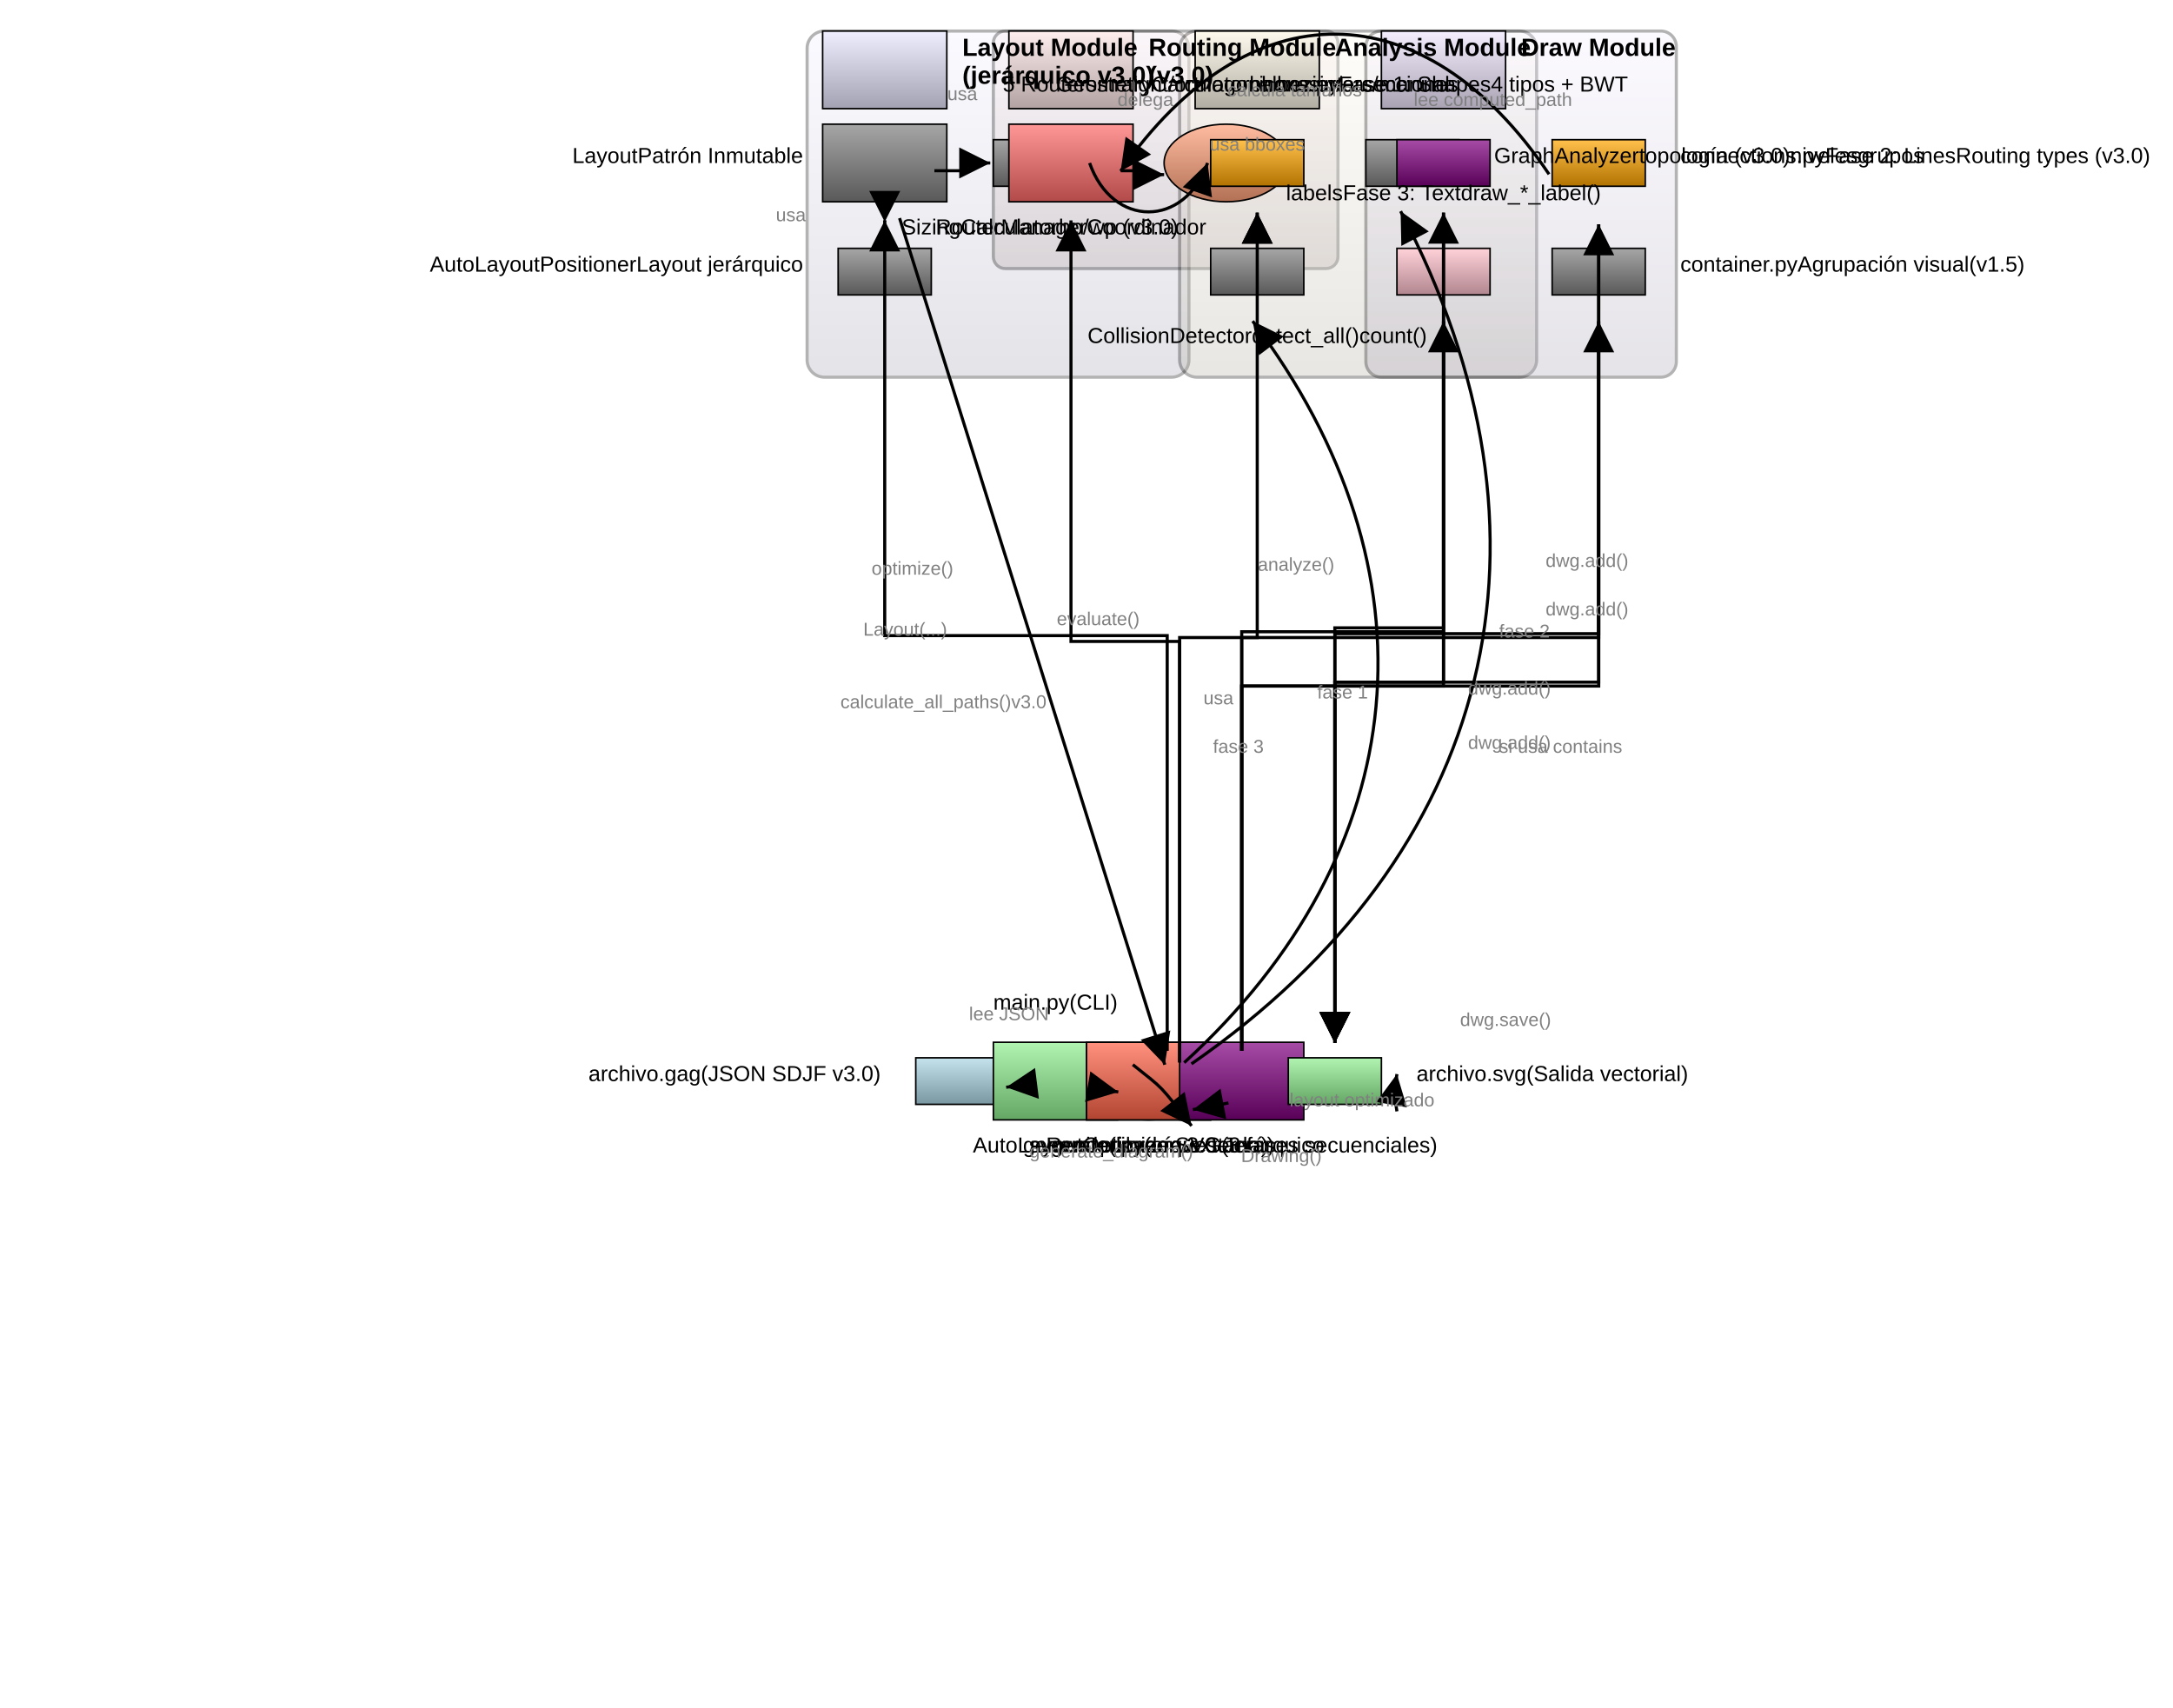
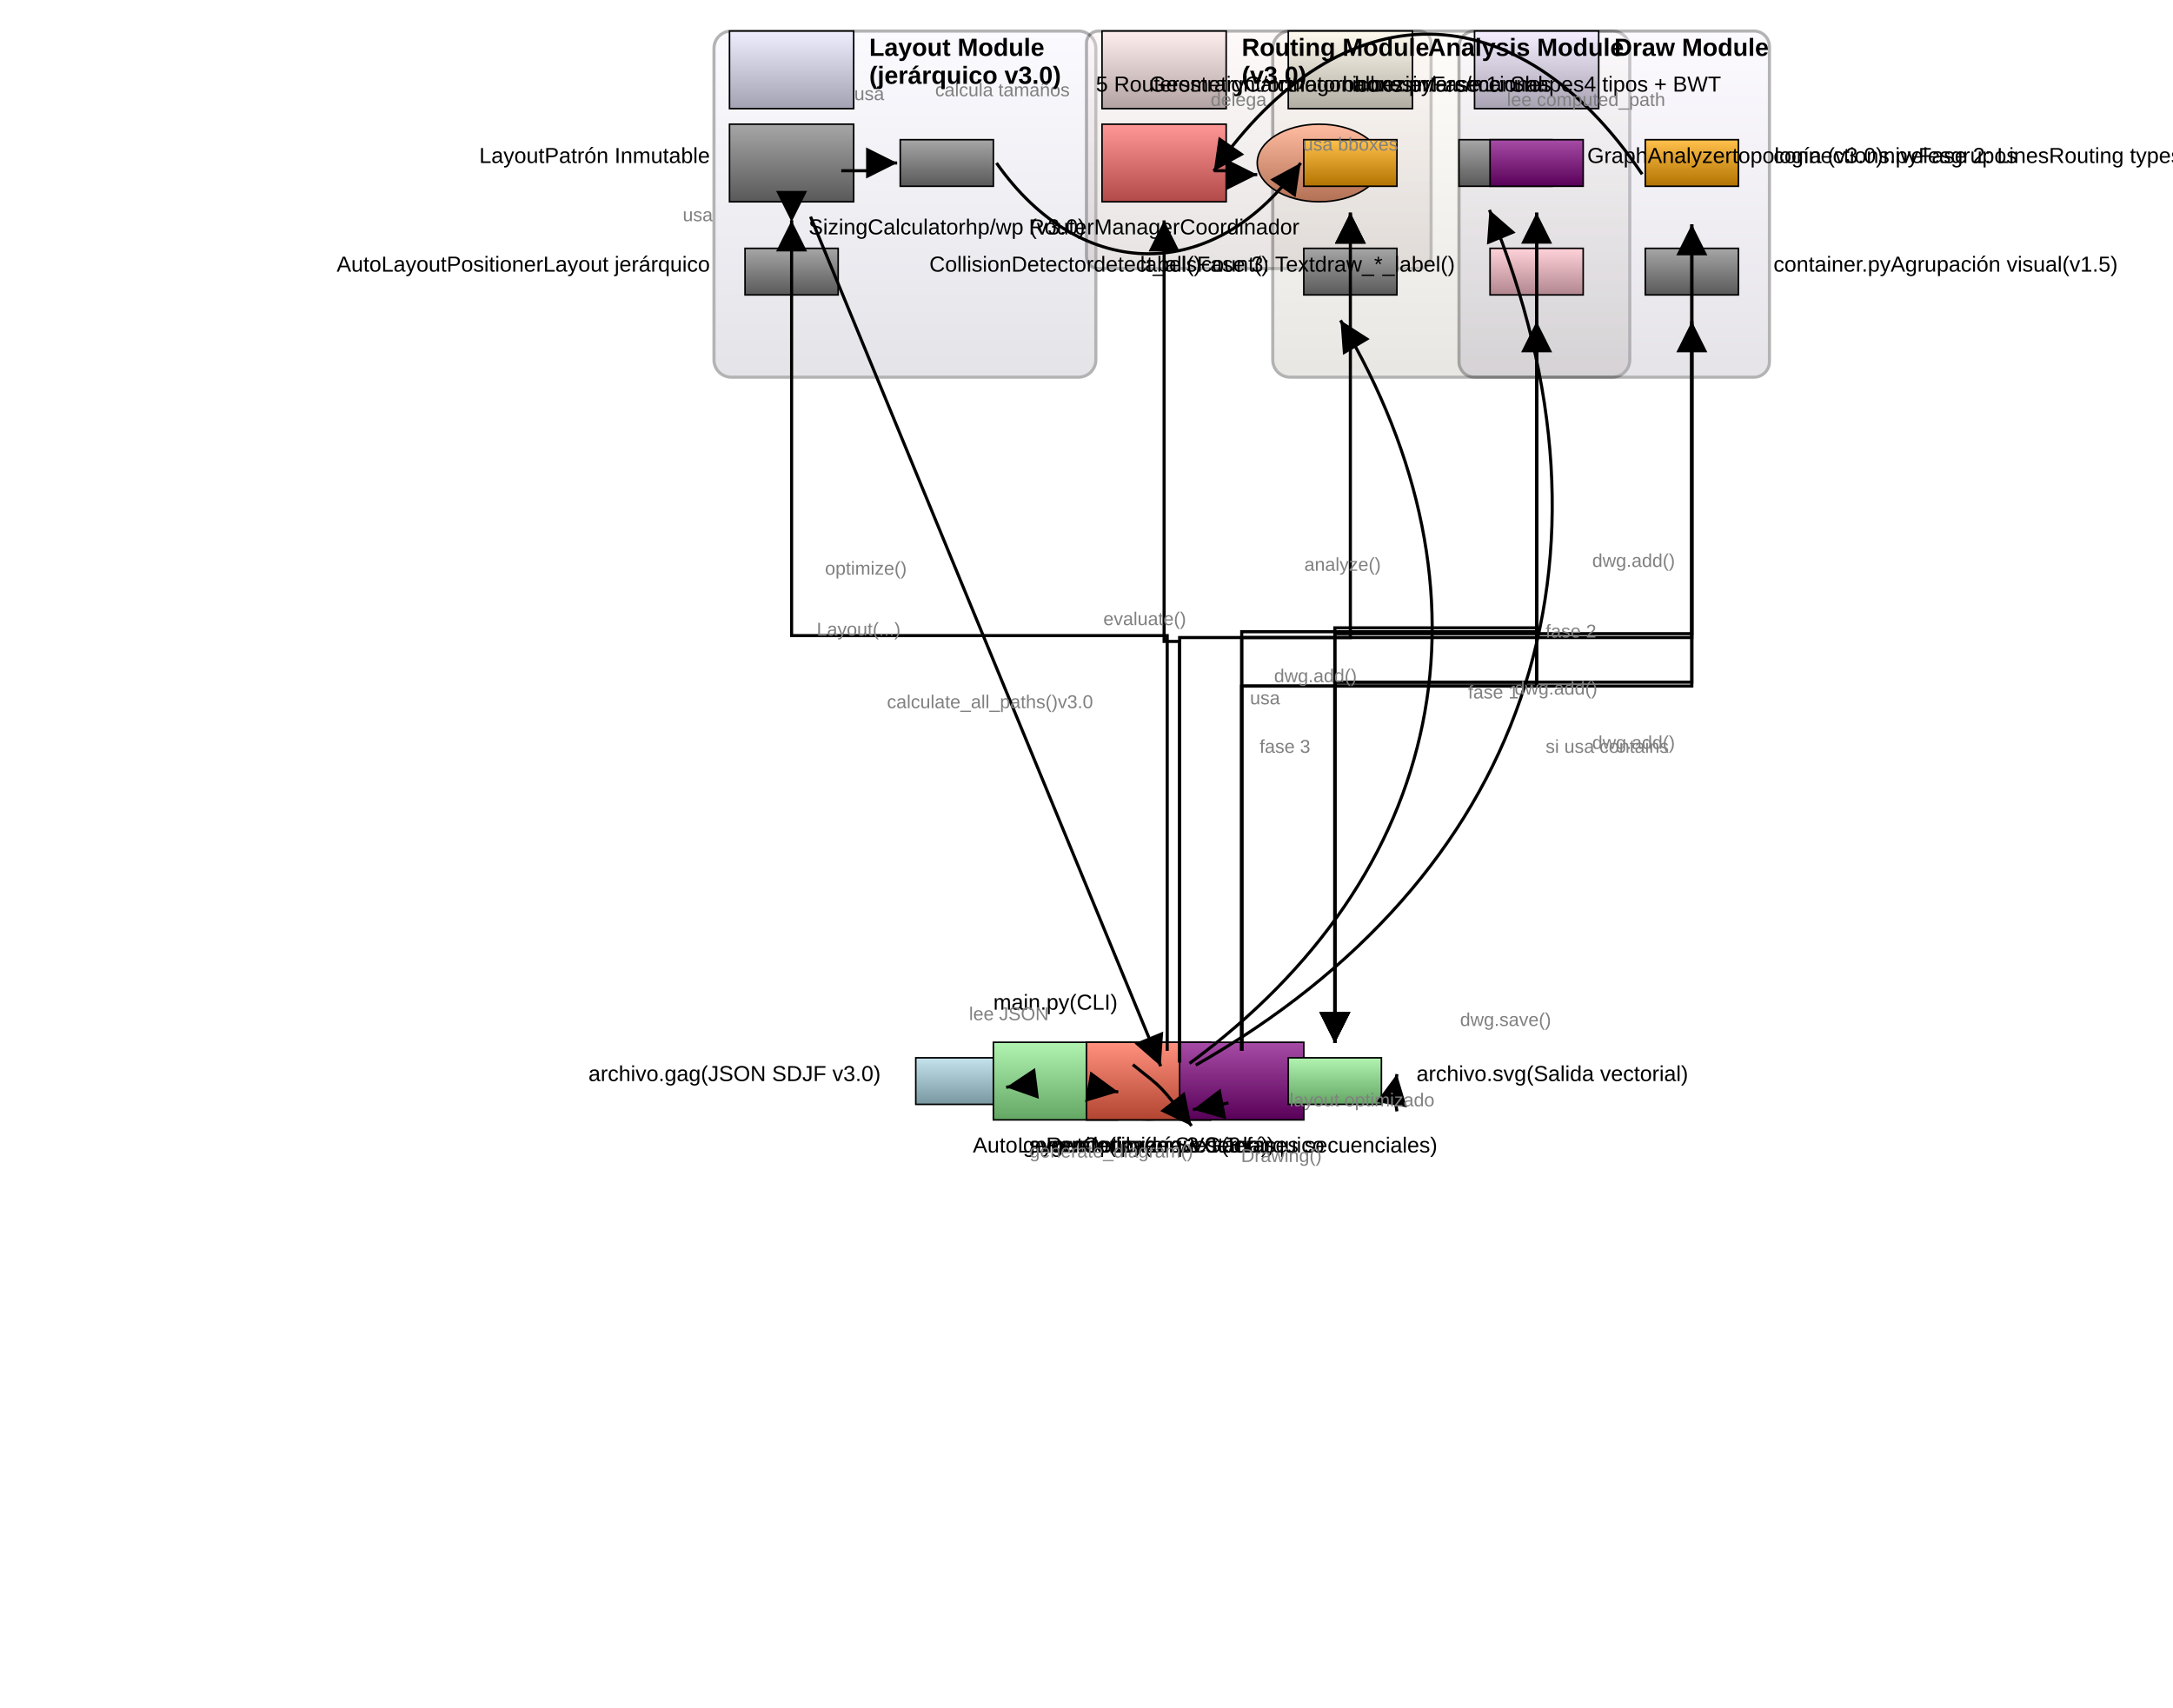
<svg xmlns="http://www.w3.org/2000/svg" baseProfile="full" height="1100" version="1.1" viewBox="0,0,1400,1100" width="1400">
  <defs>
    <marker id="arrow-end" markerHeight="10" markerWidth="10" orient="auto" refX="10" refY="5">
      <path d="M 0 0 L 10 5 L 0 10 z" fill="black" />
    </marker>
    <marker id="arrow-start" markerHeight="10" markerWidth="10" orient="auto" refX="0" refY="5">
      <path d="M 10 0 L 0 5 L 10 10 z" fill="black" />
    </marker>
    <linearGradient id="gradient-layout_container" x1="0%" x2="0%" y1="0%" y2="100%">
      <stop offset="0%" stop-color="#eeeeff" />
      <stop offset="100%" stop-color="#a2a2b2" />
    </linearGradient>
    <linearGradient id="gradient-layout_container_icon" x1="0%" x2="0%" y1="0%" y2="100%">
      <stop offset="0%" stop-color="#eeeeff" />
      <stop offset="100%" stop-color="#a2a2b2" />
    </linearGradient>
    <linearGradient id="gradient-routing_container" x1="0%" x2="0%" y1="0%" y2="100%">
      <stop offset="0%" stop-color="#ffeeee" />
      <stop offset="100%" stop-color="#b2a2a2" />
    </linearGradient>
    <linearGradient id="gradient-routing_container_icon" x1="0%" x2="0%" y1="0%" y2="100%">
      <stop offset="0%" stop-color="#ffeeee" />
      <stop offset="100%" stop-color="#b2a2a2" />
    </linearGradient>
    <linearGradient id="gradient-analysis_container" x1="0%" x2="0%" y1="0%" y2="100%">
      <stop offset="0%" stop-color="#fffaee" />
      <stop offset="100%" stop-color="#b2ada2" />
    </linearGradient>
    <linearGradient id="gradient-analysis_container_icon" x1="0%" x2="0%" y1="0%" y2="100%">
      <stop offset="0%" stop-color="#fffaee" />
      <stop offset="100%" stop-color="#b2ada2" />
    </linearGradient>
    <linearGradient id="gradient-draw_container" x1="0%" x2="0%" y1="0%" y2="100%">
      <stop offset="0%" stop-color="#f4eeff" />
      <stop offset="100%" stop-color="#a8a2b2" />
    </linearGradient>
    <linearGradient id="gradient-draw_container_icon" x1="0%" x2="0%" y1="0%" y2="100%">
      <stop offset="0%" stop-color="#f4eeff" />
      <stop offset="100%" stop-color="#a8a2b2" />
    </linearGradient>
    <linearGradient id="gradient-input" x1="0%" x2="0%" y1="0%" y2="100%">
      <stop offset="0%" stop-color="#c5e3ed" />
      <stop offset="100%" stop-color="#7997a1" />
    </linearGradient>
    <linearGradient id="gradient-main" x1="0%" x2="0%" y1="0%" y2="100%">
      <stop offset="0%" stop-color="#b1f3b1" />
      <stop offset="100%" stop-color="#64a664" />
    </linearGradient>
    <linearGradient id="gradient-generator" x1="0%" x2="0%" y1="0%" y2="100%">
      <stop offset="0%" stop-color="#ffe34c" />
      <stop offset="100%" stop-color="#b29600" />
    </linearGradient>
    <linearGradient id="gradient-svgwrite" x1="0%" x2="0%" y1="0%" y2="100%">
      <stop offset="0%" stop-color="#4cffff" />
      <stop offset="100%" stop-color="#00b2b2" />
    </linearGradient>
    <linearGradient id="gradient-layout" x1="0%" x2="0%" y1="0%" y2="100%">
      <stop offset="0%" stop-color="#a6a6a6" />
      <stop offset="100%" stop-color="#595959" />
    </linearGradient>
    <linearGradient id="gradient-sizing" x1="0%" x2="0%" y1="0%" y2="100%">
      <stop offset="0%" stop-color="#a6a6a6" />
      <stop offset="100%" stop-color="#595959" />
    </linearGradient>
    <linearGradient id="gradient-positioner" x1="0%" x2="0%" y1="0%" y2="100%">
      <stop offset="0%" stop-color="#a6a6a6" />
      <stop offset="100%" stop-color="#595959" />
    </linearGradient>
    <linearGradient id="gradient-optimizer" x1="0%" x2="0%" y1="0%" y2="100%">
      <stop offset="0%" stop-color="#ff917e" />
      <stop offset="100%" stop-color="#b24531" />
    </linearGradient>
    <linearGradient id="gradient-router_mgr" x1="0%" x2="0%" y1="0%" y2="100%">
      <stop offset="0%" stop-color="#ff9797" />
      <stop offset="100%" stop-color="#b24a4a" />
    </linearGradient>
    <linearGradient id="gradient-routers" x1="0%" x2="0%" y1="0%" y2="100%">
      <stop offset="0%" stop-color="#ffbca1" />
      <stop offset="100%" stop-color="#b27055" />
    </linearGradient>
    <linearGradient id="gradient-geometry" x1="0%" x2="0%" y1="0%" y2="100%">
      <stop offset="0%" stop-color="#ffc04c" />
      <stop offset="100%" stop-color="#b27300" />
    </linearGradient>
    <linearGradient id="gradient-graph" x1="0%" x2="0%" y1="0%" y2="100%">
      <stop offset="0%" stop-color="#a6a6a6" />
      <stop offset="100%" stop-color="#595959" />
    </linearGradient>
    <linearGradient id="gradient-collision" x1="0%" x2="0%" y1="0%" y2="100%">
      <stop offset="0%" stop-color="#a6a6a6" />
      <stop offset="100%" stop-color="#595959" />
    </linearGradient>
    <linearGradient id="gradient-render" x1="0%" x2="0%" y1="0%" y2="100%">
      <stop offset="0%" stop-color="#a64ca6" />
      <stop offset="100%" stop-color="#590059" />
    </linearGradient>
    <linearGradient id="gradient-icons" x1="0%" x2="0%" y1="0%" y2="100%">
      <stop offset="0%" stop-color="#a64ca6" />
      <stop offset="100%" stop-color="#590059" />
    </linearGradient>
    <linearGradient id="gradient-connections" x1="0%" x2="0%" y1="0%" y2="100%">
      <stop offset="0%" stop-color="#ffc04c" />
      <stop offset="100%" stop-color="#b27300" />
    </linearGradient>
    <linearGradient id="gradient-labels" x1="0%" x2="0%" y1="0%" y2="100%">
      <stop offset="0%" stop-color="#ffd2da" />
      <stop offset="100%" stop-color="#b2868e" />
    </linearGradient>
    <linearGradient id="gradient-containers" x1="0%" x2="0%" y1="0%" y2="100%">
      <stop offset="0%" stop-color="#a6a6a6" />
      <stop offset="100%" stop-color="#595959" />
    </linearGradient>
    <linearGradient id="gradient-output" x1="0%" x2="0%" y1="0%" y2="100%">
      <stop offset="0%" stop-color="#b1f3b1" />
      <stop offset="100%" stop-color="#64a664" />
    </linearGradient>
  </defs>
-   <rect fill="url(#gradient-layout_container)" height="223" opacity="0.3" rx="11.15" ry="11.15" stroke="black" stroke-width="2" width="246" x="520.0" y="20" />
-   <rect fill="url(#gradient-layout_container_icon)" height="50" stroke="black" width="80" x="530.0" y="20" />
-   <rect fill="url(#gradient-routing_container)" height="153" opacity="0.3" rx="7.65" ry="7.65" stroke="black" stroke-width="2" width="222" x="640.0" y="20" />
-   <rect fill="url(#gradient-routing_container_icon)" height="50" stroke="black" width="80" x="650.0" y="20" />
-   <rect fill="url(#gradient-analysis_container)" height="223" opacity="0.3" rx="11.15" ry="11.15" stroke="black" stroke-width="2" width="230" x="760.0" y="20" />
-   <rect fill="url(#gradient-analysis_container_icon)" height="50" stroke="black" width="80" x="770.0" y="20" />
-   <rect fill="url(#gradient-draw_container)" height="223" opacity="0.3" rx="10.0" ry="10.0" stroke="black" stroke-width="2" width="200" x="880.0" y="20" />
-   <rect fill="url(#gradient-draw_container_icon)" height="50" stroke="black" width="80" x="890.0" y="20" />
+   <rect fill="url(#gradient-layout_container)" height="223" opacity="0.3" rx="11.15" ry="11.15" stroke="black" stroke-width="2" width="246" x="460.0" y="20" />
+   <rect fill="url(#gradient-layout_container_icon)" height="50" stroke="black" width="80" x="470.0" y="20" />
+   <rect fill="url(#gradient-routing_container)" height="153" opacity="0.3" rx="7.65" ry="7.65" stroke="black" stroke-width="2" width="222" x="700.0" y="20" />
+   <rect fill="url(#gradient-routing_container_icon)" height="50" stroke="black" width="80" x="710.0" y="20" />
+   <rect fill="url(#gradient-analysis_container)" height="223" opacity="0.3" rx="11.15" ry="11.15" stroke="black" stroke-width="2" width="230" x="820.0" y="20" />
+   <rect fill="url(#gradient-analysis_container_icon)" height="50" stroke="black" width="80" x="830.0" y="20" />
+   <rect fill="url(#gradient-draw_container)" height="223" opacity="0.3" rx="10.0" ry="10.0" stroke="black" stroke-width="2" width="200" x="940.0" y="20" />
+   <rect fill="url(#gradient-draw_container_icon)" height="50" stroke="black" width="80" x="950.0" y="20" />
  <rect fill="url(#gradient-input)" height="30.0" stroke="black" width="60.0" x="590.0" y="681.5" />
  <rect fill="url(#gradient-main)" height="50" stroke="black" width="80" x="640.0" y="671.5" />
  <rect fill="url(#gradient-generator)" height="50" stroke="black" width="80" x="700.0" y="671.5" />
  <ellipse cx="740.0" cy="696.5" fill="url(#gradient-svgwrite)" rx="40.0" ry="25.0" stroke="black" />
-   <rect fill="url(#gradient-layout)" height="50" stroke="black" width="80" x="530.0" y="80" />
-   <rect fill="url(#gradient-sizing)" height="30.0" stroke="black" width="60.0" x="640.0" y="90.0" />
-   <rect fill="url(#gradient-positioner)" height="30.0" stroke="black" width="60.0" x="540.0" y="160.0" />
+   <rect fill="url(#gradient-layout)" height="50" stroke="black" width="80" x="470.0" y="80" />
+   <rect fill="url(#gradient-sizing)" height="30.0" stroke="black" width="60.0" x="580.0" y="90.0" />
+   <rect fill="url(#gradient-positioner)" height="30.0" stroke="black" width="60.0" x="480.0" y="160.0" />
  <rect fill="url(#gradient-optimizer)" height="50" stroke="black" width="80" x="700.0" y="671.5" />
-   <rect fill="url(#gradient-router_mgr)" height="50" stroke="black" width="80" x="650.0" y="80" />
-   <ellipse cx="790.0" cy="105.0" fill="url(#gradient-routers)" rx="40.0" ry="25.0" stroke="black" />
-   <rect fill="url(#gradient-geometry)" height="30.0" stroke="black" width="60.0" x="780.0" y="90.0" />
-   <rect fill="url(#gradient-graph)" height="30.0" stroke="black" width="60.0" x="880.0" y="90.0" />
-   <rect fill="url(#gradient-collision)" height="30.0" stroke="black" width="60.0" x="780.0" y="160.0" />
+   <rect fill="url(#gradient-router_mgr)" height="50" stroke="black" width="80" x="710.0" y="80" />
+   <ellipse cx="850.0" cy="105.0" fill="url(#gradient-routers)" rx="40.0" ry="25.0" stroke="black" />
+   <rect fill="url(#gradient-geometry)" height="30.0" stroke="black" width="60.0" x="840.0" y="90.0" />
+   <rect fill="url(#gradient-graph)" height="30.0" stroke="black" width="60.0" x="940.0" y="90.0" />
+   <rect fill="url(#gradient-collision)" height="30.0" stroke="black" width="60.0" x="840.0" y="160.0" />
  <rect fill="url(#gradient-render)" height="50" stroke="black" width="80" x="760.0" y="671.5" />
-   <rect fill="url(#gradient-icons)" height="30.0" stroke="black" width="60.0" x="900.0" y="90.0" />
-   <rect fill="url(#gradient-connections)" height="30.0" stroke="black" width="60.0" x="1000.0" y="90.0" />
-   <rect fill="url(#gradient-labels)" height="30.0" stroke="black" width="60.0" x="900.0" y="160.0" />
-   <rect fill="url(#gradient-containers)" height="30.0" stroke="black" width="60.0" x="1000.0" y="160.0" />
+   <rect fill="url(#gradient-icons)" height="30.0" stroke="black" width="60.0" x="960.0" y="90.0" />
+   <rect fill="url(#gradient-connections)" height="30.0" stroke="black" width="60.0" x="1060.0" y="90.0" />
+   <rect fill="url(#gradient-labels)" height="30.0" stroke="black" width="60.0" x="960.0" y="160.0" />
+   <rect fill="url(#gradient-containers)" height="30.0" stroke="black" width="60.0" x="1060.0" y="160.0" />
  <rect fill="url(#gradient-output)" height="30.0" stroke="black" width="60.0" x="830.0" y="681.5" />
  <line marker-end="url(#arrow-end)" stroke="black" stroke-width="2" x1="651.753" x2="648.247" y1="700.031" y2="700.469" />
  <line marker-end="url(#arrow-end)" stroke="black" stroke-width="2" x1="711.528" x2="720.472" y1="701.974" y2="703.526" />
  <path d="M 729.839,685.916 C 750.5,702.433 746.5,698.267 767.701,725.355" fill="none" marker-end="url(#arrow-end)" stroke="black" stroke-width="2" />
-   <polyline fill="none" marker-end="url(#arrow-end)" points="752.0,677.0 752.0,409.5 570.0,409.5 570.0,142.0" stroke="black" stroke-width="2" />
-   <polyline fill="none" marker-end="url(#arrow-end)" points="602.0,110.0 620.0,110.0 620.0,105.0 638.0,105.0" stroke="black" stroke-width="2" />
-   <polyline fill="none" marker-end="url(#arrow-end)" points="570.0,142.0 570.0,143.0" stroke="black" stroke-width="2" />
-   <line marker-end="url(#arrow-end)" stroke="black" stroke-width="2" x1="579.566" x2="750.434" y1="140.537" y2="685.963" />
-   <polyline fill="none" marker-end="url(#arrow-end)" points="760.0,684.5 760.0,413.25 690.0,413.25 690.0,142.0" stroke="black" stroke-width="2" />
-   <polyline fill="none" marker-end="url(#arrow-end)" points="722.0,110.0 740.0,110.0 740.0,112.5 750.0,112.5" stroke="black" stroke-width="2" />
-   <polyline fill="none" marker-end="url(#arrow-end)" points="760.0,684.5 760.0,410.75 810.0,410.75 810.0,137.0" stroke="black" stroke-width="2" />
-   <path d="M 767.624,685.421 C 962.875,550.167 1012.875,346.333 902.376,136.079" fill="none" marker-end="url(#arrow-end)" stroke="black" stroke-width="2" />
-   <path d="M 762.942,684.636 C 912.042,548.5 928.708,368.0 807.058,206.864" fill="none" marker-end="url(#arrow-end)" stroke="black" stroke-width="2" />
-   <polyline fill="none" marker-end="url(#arrow-end)" points="810.0,143.0 810.0,137.0" stroke="black" stroke-width="2" />
-   <path d="M 702.0,105.0 C 716.667,147.0 763.333,147.0 778.0,105.0" fill="none" marker-end="url(#arrow-end)" stroke="black" stroke-width="2" />
+   <polyline fill="none" marker-end="url(#arrow-end)" points="752.0,677.0 752.0,409.5 510.0,409.5 510.0,142.0" stroke="black" stroke-width="2" />
+   <polyline fill="none" marker-end="url(#arrow-end)" points="542.0,110.0 560.0,110.0 560.0,105.0 578.0,105.0" stroke="black" stroke-width="2" />
+   <polyline fill="none" marker-end="url(#arrow-end)" points="510.0,142.0 510.0,143.0" stroke="black" stroke-width="2" />
+   <line marker-end="url(#arrow-end)" stroke="black" stroke-width="2" x1="522.195" x2="747.805" y1="139.585" y2="686.915" />
+   <polyline fill="none" marker-end="url(#arrow-end)" points="760.0,684.5 760.0,413.25 750.0,413.25 750.0,142.0" stroke="black" stroke-width="2" />
+   <polyline fill="none" marker-end="url(#arrow-end)" points="782.0,110.0 800.0,110.0 800.0,112.5 810.0,112.5" stroke="black" stroke-width="2" />
+   <polyline fill="none" marker-end="url(#arrow-end)" points="760.0,684.5 760.0,410.75 870.0,410.75 870.0,137.0" stroke="black" stroke-width="2" />
+   <path d="M 770.394,686.235 C 982.875,565.167 1052.875,361.333 959.606,135.265" fill="none" marker-end="url(#arrow-end)" stroke="black" stroke-width="2" />
+   <path d="M 766.37,685.14 C 932.042,563.5 968.708,383.0 863.63,206.36" fill="none" marker-end="url(#arrow-end)" stroke="black" stroke-width="2" />
+   <polyline fill="none" marker-end="url(#arrow-end)" points="870.0,143.0 870.0,137.0" stroke="black" stroke-width="2" />
+   <path d="M 642.0,105.0 C 696.667,183.0 783.333,183.0 838.0,105.0" fill="none" marker-end="url(#arrow-end)" stroke="black" stroke-width="2" />
  <line marker-end="url(#arrow-end)" stroke="black" stroke-width="2" x1="791.452" x2="768.548" y1="710.603" y2="714.897" />
-   <polyline fill="none" marker-end="url(#arrow-end)" points="800.0,677.0 800.0,407.0 930.0,407.0 930.0,137.0" stroke="black" stroke-width="2" />
-   <polyline fill="none" marker-end="url(#arrow-end)" points="800.0,677.0 800.0,410.75 1030.0,410.75 1030.0,144.5" stroke="black" stroke-width="2" />
-   <polyline fill="none" marker-end="url(#arrow-end)" points="800.0,677.0 800.0,442.0 930.0,442.0 930.0,207.0" stroke="black" stroke-width="2" />
-   <polyline fill="none" marker-end="url(#arrow-end)" points="800.0,677.0 800.0,442.0 1030.0,442.0 1030.0,207.0" stroke="black" stroke-width="2" />
-   <path d="M 998.001,112.265 C 917.542,-7.333 804.208,-8.167 721.999,110.235" fill="none" marker-end="url(#arrow-end)" stroke="black" stroke-width="2" />
-   <polyline fill="none" marker-end="url(#arrow-end)" points="930.0,137.0 930.0,404.5 860.0,404.5 860.0,672.0" stroke="black" stroke-width="2" />
-   <polyline fill="none" marker-end="url(#arrow-end)" points="1030.0,144.5 1030.0,408.25 860.0,408.25 860.0,672.0" stroke="black" stroke-width="2" />
-   <polyline fill="none" marker-end="url(#arrow-end)" points="930.0,207.0 930.0,439.5 860.0,439.5 860.0,672.0" stroke="black" stroke-width="2" />
-   <polyline fill="none" marker-end="url(#arrow-end)" points="1030.0,207.0 1030.0,439.5 860.0,439.5 860.0,672.0" stroke="black" stroke-width="2" />
+   <polyline fill="none" marker-end="url(#arrow-end)" points="800.0,677.0 800.0,407.0 990.0,407.0 990.0,137.0" stroke="black" stroke-width="2" />
+   <polyline fill="none" marker-end="url(#arrow-end)" points="800.0,677.0 800.0,410.75 1090.0,410.75 1090.0,144.5" stroke="black" stroke-width="2" />
+   <polyline fill="none" marker-end="url(#arrow-end)" points="800.0,677.0 800.0,442.0 990.0,442.0 990.0,207.0" stroke="black" stroke-width="2" />
+   <polyline fill="none" marker-end="url(#arrow-end)" points="800.0,677.0 800.0,442.0 1090.0,442.0 1090.0,207.0" stroke="black" stroke-width="2" />
+   <path d="M 1058.001,112.265 C 977.542,-7.333 864.208,-8.167 781.999,110.235" fill="none" marker-end="url(#arrow-end)" stroke="black" stroke-width="2" />
+   <polyline fill="none" marker-end="url(#arrow-end)" points="990.0,137.0 990.0,404.5 860.0,404.5 860.0,672.0" stroke="black" stroke-width="2" />
+   <polyline fill="none" marker-end="url(#arrow-end)" points="1090.0,144.5 1090.0,408.25 860.0,408.25 860.0,672.0" stroke="black" stroke-width="2" />
+   <polyline fill="none" marker-end="url(#arrow-end)" points="990.0,207.0 990.0,439.5 860.0,439.5 860.0,672.0" stroke="black" stroke-width="2" />
+   <polyline fill="none" marker-end="url(#arrow-end)" points="1090.0,207.0 1090.0,439.5 860.0,439.5 860.0,672.0" stroke="black" stroke-width="2" />
  <path d="M 900.0,716.0 A 70,70 0 0,1 900.0,692.0" fill="none" marker-end="url(#arrow-end)" stroke="black" stroke-width="2" />
  <text fill="black" font-family="Arial, sans-serif" font-size="14px" text-anchor="end" x="567.4" y="696.5">archivo.gag
(JSON SDJF v3.0)</text>
  <text fill="black" font-family="Arial, sans-serif" font-size="14px" text-anchor="middle" x="680.0" y="650.5">main.py
(CLI)</text>
  <text fill="black" font-family="Arial, sans-serif" font-size="14px" text-anchor="middle" x="740.0" y="742.5">generator.py
(orquestador)</text>
  <text fill="black" font-family="Arial, sans-serif" font-size="14px" text-anchor="middle" x="740.0" y="742.5">svgwrite
(librería externa)</text>
-   <text fill="black" font-family="Arial, sans-serif" font-size="14px" text-anchor="end" x="517.4" y="105.0">Layout
+   <text fill="black" font-family="Arial, sans-serif" font-size="14px" text-anchor="end" x="457.4" y="105.0">Layout
Patrón Inmutable</text>
-   <text fill="black" font-family="Arial, sans-serif" font-size="14px" text-anchor="middle" x="670.0" y="151.0">SizingCalculator
+   <text fill="black" font-family="Arial, sans-serif" font-size="14px" text-anchor="middle" x="610.0" y="151.0">SizingCalculator
hp/wp (v3.0)</text>
-   <text fill="black" font-family="Arial, sans-serif" font-size="14px" text-anchor="end" x="517.4" y="175.0">AutoLayoutPositioner
+   <text fill="black" font-family="Arial, sans-serif" font-size="14px" text-anchor="end" x="457.4" y="175.0">AutoLayoutPositioner
Layout jerárquico</text>
  <text fill="black" font-family="Arial, sans-serif" font-size="14px" text-anchor="middle" x="740.0" y="742.5">AutoLayoutOptimizer
v3.0 Jerárquico</text>
-   <text fill="black" font-family="Arial, sans-serif" font-size="14px" text-anchor="middle" x="690.0" y="151.0">RouterManager
+   <text fill="black" font-family="Arial, sans-serif" font-size="14px" text-anchor="middle" x="750.0" y="151.0">RouterManager
Coordinador</text>
-   <text fill="black" font-family="Arial, sans-serif" font-size="14px" text-anchor="middle" x="790.0" y="59.0">5 Routers
+   <text fill="black" font-family="Arial, sans-serif" font-size="14px" text-anchor="middle" x="850.0" y="59.0">5 Routers
straight/orthogonal
bezier/arc/manual</text>
-   <text fill="black" font-family="Arial, sans-serif" font-size="14px" text-anchor="middle" x="810.0" y="59.0">GeometryCalculator
+   <text fill="black" font-family="Arial, sans-serif" font-size="14px" text-anchor="middle" x="870.0" y="59.0">GeometryCalculator
bboxes
intersecciones</text>
-   <text fill="black" font-family="Arial, sans-serif" font-size="14px" text-anchor="start" x="962.6" y="105.0">GraphAnalyzer
+   <text fill="black" font-family="Arial, sans-serif" font-size="14px" text-anchor="start" x="1022.6" y="105.0">GraphAnalyzer
topología (v3.0)
niveles
grupos</text>
-   <text fill="black" font-family="Arial, sans-serif" font-size="14px" text-anchor="middle" x="810.0" y="221.0">CollisionDetector
+   <text fill="black" font-family="Arial, sans-serif" font-size="14px" text-anchor="end" x="817.4" y="175.0">CollisionDetector
detect_all()
count()</text>
  <text fill="black" font-family="Arial, sans-serif" font-size="14px" text-anchor="middle" x="800.0" y="742.5">Renderizado SVG
(3 fases secuenciales)</text>
-   <text fill="black" font-family="Arial, sans-serif" font-size="14px" text-anchor="middle" x="930.0" y="59.0">icons.py
+   <text fill="black" font-family="Arial, sans-serif" font-size="14px" text-anchor="middle" x="990.0" y="59.0">icons.py
Fase 1: Shapes
4 tipos + BWT</text>
-   <text fill="black" font-family="Arial, sans-serif" font-size="14px" text-anchor="start" x="1082.6" y="105.0">connections.py
+   <text fill="black" font-family="Arial, sans-serif" font-size="14px" text-anchor="start" x="1142.6" y="105.0">connections.py
Fase 2: Lines
Routing types (v3.0)</text>
-   <text fill="black" font-family="Arial, sans-serif" font-size="14px" text-anchor="middle" x="930.0" y="129.0">labels
+   <text fill="black" font-family="Arial, sans-serif" font-size="14px" text-anchor="end" x="937.4" y="175.0">labels
Fase 3: Text
draw_*_label()</text>
-   <text fill="black" font-family="Arial, sans-serif" font-size="14px" text-anchor="start" x="1082.6" y="175.0">container.py
+   <text fill="black" font-family="Arial, sans-serif" font-size="14px" text-anchor="start" x="1142.6" y="175.0">container.py
Agrupación visual
(v1.5)</text>
  <text fill="black" font-family="Arial, sans-serif" font-size="14px" text-anchor="start" x="912.6" y="696.5">archivo.svg
(Salida vectorial)</text>
  <text fill="gray" font-family="Arial, sans-serif" font-size="12px" text-anchor="middle" x="650.0" y="657.25">lee JSON</text>
  <text fill="gray" font-family="Arial, sans-serif" font-size="12px" text-anchor="middle" x="716.0" y="745.75">generate_diagram()</text>
  <text fill="gray" font-family="Arial, sans-serif" font-size="12px" text-anchor="start" x="799.57" y="748.636">Drawing()</text>
-   <text fill="gray" font-family="Arial, sans-serif" font-size="12px" text-anchor="end" x="610.2" y="409.5">Layout(...)</text>
-   <text fill="gray" font-family="Arial, sans-serif" font-size="12px" text-anchor="middle" x="620.0" y="64.5">usa</text>
-   <text fill="gray" font-family="Arial, sans-serif" font-size="12px" text-anchor="end" x="519.2" y="142.5">usa</text>
-   <text fill="gray" font-family="Arial, sans-serif" font-size="12px" text-anchor="end" x="614.2" y="370.25">optimize()</text>
-   <text fill="gray" font-family="Arial, sans-serif" font-size="12px" text-anchor="end" x="674.2" y="456.25">calculate_all_paths()
+   <text fill="gray" font-family="Arial, sans-serif" font-size="12px" text-anchor="end" x="580.2" y="409.5">Layout(...)</text>
+   <text fill="gray" font-family="Arial, sans-serif" font-size="12px" text-anchor="middle" x="560.0" y="64.5">usa</text>
+   <text fill="gray" font-family="Arial, sans-serif" font-size="12px" text-anchor="end" x="459.2" y="142.5">usa</text>
+   <text fill="gray" font-family="Arial, sans-serif" font-size="12px" text-anchor="end" x="584.2" y="370.25">optimize()</text>
+   <text fill="gray" font-family="Arial, sans-serif" font-size="12px" text-anchor="end" x="704.2" y="456.25">calculate_all_paths()
v3.0</text>
-   <text fill="gray" font-family="Arial, sans-serif" font-size="12px" text-anchor="middle" x="738.0" y="68.25">delega</text>
-   <text fill="gray" font-family="Arial, sans-serif" font-size="12px" text-anchor="middle" x="785.0" y="453.75">usa</text>
-   <text fill="gray" font-family="Arial, sans-serif" font-size="12px" text-anchor="middle" x="835.0" y="367.75">analyze()</text>
-   <text fill="gray" font-family="Arial, sans-serif" font-size="12px" text-anchor="end" x="734.2" y="402.75">evaluate()</text>
-   <text fill="gray" font-family="Arial, sans-serif" font-size="12px" text-anchor="middle" x="810.0" y="97.0">usa bboxes</text>
-   <text fill="gray" font-family="Arial, sans-serif" font-size="12px" text-anchor="start" x="790.8" y="62.0">calcula tamaños</text>
+   <text fill="gray" font-family="Arial, sans-serif" font-size="12px" text-anchor="middle" x="798.0" y="68.25">delega</text>
+   <text fill="gray" font-family="Arial, sans-serif" font-size="12px" text-anchor="middle" x="815.0" y="453.75">usa</text>
+   <text fill="gray" font-family="Arial, sans-serif" font-size="12px" text-anchor="middle" x="865.0" y="367.75">analyze()</text>
+   <text fill="gray" font-family="Arial, sans-serif" font-size="12px" text-anchor="end" x="764.2" y="402.75">evaluate()</text>
+   <text fill="gray" font-family="Arial, sans-serif" font-size="12px" text-anchor="middle" x="870.0" y="97.0">usa bboxes</text>
+   <text fill="gray" font-family="Arial, sans-serif" font-size="12px" text-anchor="end" x="689.2" y="62.0">calcula tamaños</text>
  <text fill="gray" font-family="Arial, sans-serif" font-size="12px" text-anchor="start" x="830.8" y="712.75">layout optimizado</text>
-   <text fill="gray" font-family="Arial, sans-serif" font-size="12px" text-anchor="middle" x="865.0" y="450.0">fase 1</text>
-   <text fill="gray" font-family="Arial, sans-serif" font-size="12px" text-anchor="start" x="965.8" y="410.75">fase 2</text>
-   <text fill="gray" font-family="Arial, sans-serif" font-size="12px" text-anchor="end" x="814.2" y="485.0">fase 3</text>
-   <text fill="gray" font-family="Arial, sans-serif" font-size="12px" text-anchor="start" x="965.8" y="485.0">si usa contains</text>
-   <text fill="gray" font-family="Arial, sans-serif" font-size="12px" text-anchor="start" x="910.8" y="68.25">lee computed_path</text>
-   <text fill="gray" font-family="Arial, sans-serif" font-size="12px" text-anchor="start" x="945.8" y="447.5">dwg.add()</text>
-   <text fill="gray" font-family="Arial, sans-serif" font-size="12px" text-anchor="start" x="995.8" y="365.25">dwg.add()</text>
-   <text fill="gray" font-family="Arial, sans-serif" font-size="12px" text-anchor="start" x="945.8" y="482.5">dwg.add()</text>
-   <text fill="gray" font-family="Arial, sans-serif" font-size="12px" text-anchor="start" x="995.8" y="396.5">dwg.add()</text>
+   <text fill="gray" font-family="Arial, sans-serif" font-size="12px" text-anchor="start" x="945.8" y="450.0">fase 1</text>
+   <text fill="gray" font-family="Arial, sans-serif" font-size="12px" text-anchor="start" x="995.8" y="410.75">fase 2</text>
+   <text fill="gray" font-family="Arial, sans-serif" font-size="12px" text-anchor="end" x="844.2" y="485.0">fase 3</text>
+   <text fill="gray" font-family="Arial, sans-serif" font-size="12px" text-anchor="start" x="995.8" y="485.0">si usa contains</text>
+   <text fill="gray" font-family="Arial, sans-serif" font-size="12px" text-anchor="start" x="970.8" y="68.25">lee computed_path</text>
+   <text fill="gray" font-family="Arial, sans-serif" font-size="12px" text-anchor="start" x="975.8" y="447.5">dwg.add()</text>
+   <text fill="gray" font-family="Arial, sans-serif" font-size="12px" text-anchor="start" x="1025.8" y="365.25">dwg.add()</text>
+   <text fill="gray" font-family="Arial, sans-serif" font-size="12px" text-anchor="end" x="874.2" y="439.5">dwg.add()</text>
+   <text fill="gray" font-family="Arial, sans-serif" font-size="12px" text-anchor="start" x="1025.8" y="482.5">dwg.add()</text>
  <text fill="gray" font-family="Arial, sans-serif" font-size="12px" text-anchor="middle" x="970.0" y="661.0">dwg.save()</text>
-   <text fill="black" font-family="Arial, sans-serif" font-size="16px" font-weight="bold" text-anchor="start" x="620.0" y="36">Layout Module</text>
-   <text fill="black" font-family="Arial, sans-serif" font-size="16px" font-weight="bold" text-anchor="start" x="620.0" y="54">(jerárquico v3.0)</text>
-   <text fill="black" font-family="Arial, sans-serif" font-size="16px" font-weight="bold" text-anchor="start" x="740.0" y="36">Routing Module</text>
-   <text fill="black" font-family="Arial, sans-serif" font-size="16px" font-weight="bold" text-anchor="start" x="740.0" y="54">(v3.0)</text>
-   <text fill="black" font-family="Arial, sans-serif" font-size="16px" font-weight="bold" text-anchor="start" x="860.0" y="36">Analysis Module</text>
-   <text fill="black" font-family="Arial, sans-serif" font-size="16px" font-weight="bold" text-anchor="start" x="980.0" y="36">Draw Module</text>
+   <text fill="black" font-family="Arial, sans-serif" font-size="16px" font-weight="bold" text-anchor="start" x="560.0" y="36">Layout Module</text>
+   <text fill="black" font-family="Arial, sans-serif" font-size="16px" font-weight="bold" text-anchor="start" x="560.0" y="54">(jerárquico v3.0)</text>
+   <text fill="black" font-family="Arial, sans-serif" font-size="16px" font-weight="bold" text-anchor="start" x="800.0" y="36">Routing Module</text>
+   <text fill="black" font-family="Arial, sans-serif" font-size="16px" font-weight="bold" text-anchor="start" x="800.0" y="54">(v3.0)</text>
+   <text fill="black" font-family="Arial, sans-serif" font-size="16px" font-weight="bold" text-anchor="start" x="920.0" y="36">Analysis Module</text>
+   <text fill="black" font-family="Arial, sans-serif" font-size="16px" font-weight="bold" text-anchor="start" x="1040.0" y="36">Draw Module</text>
</svg>
